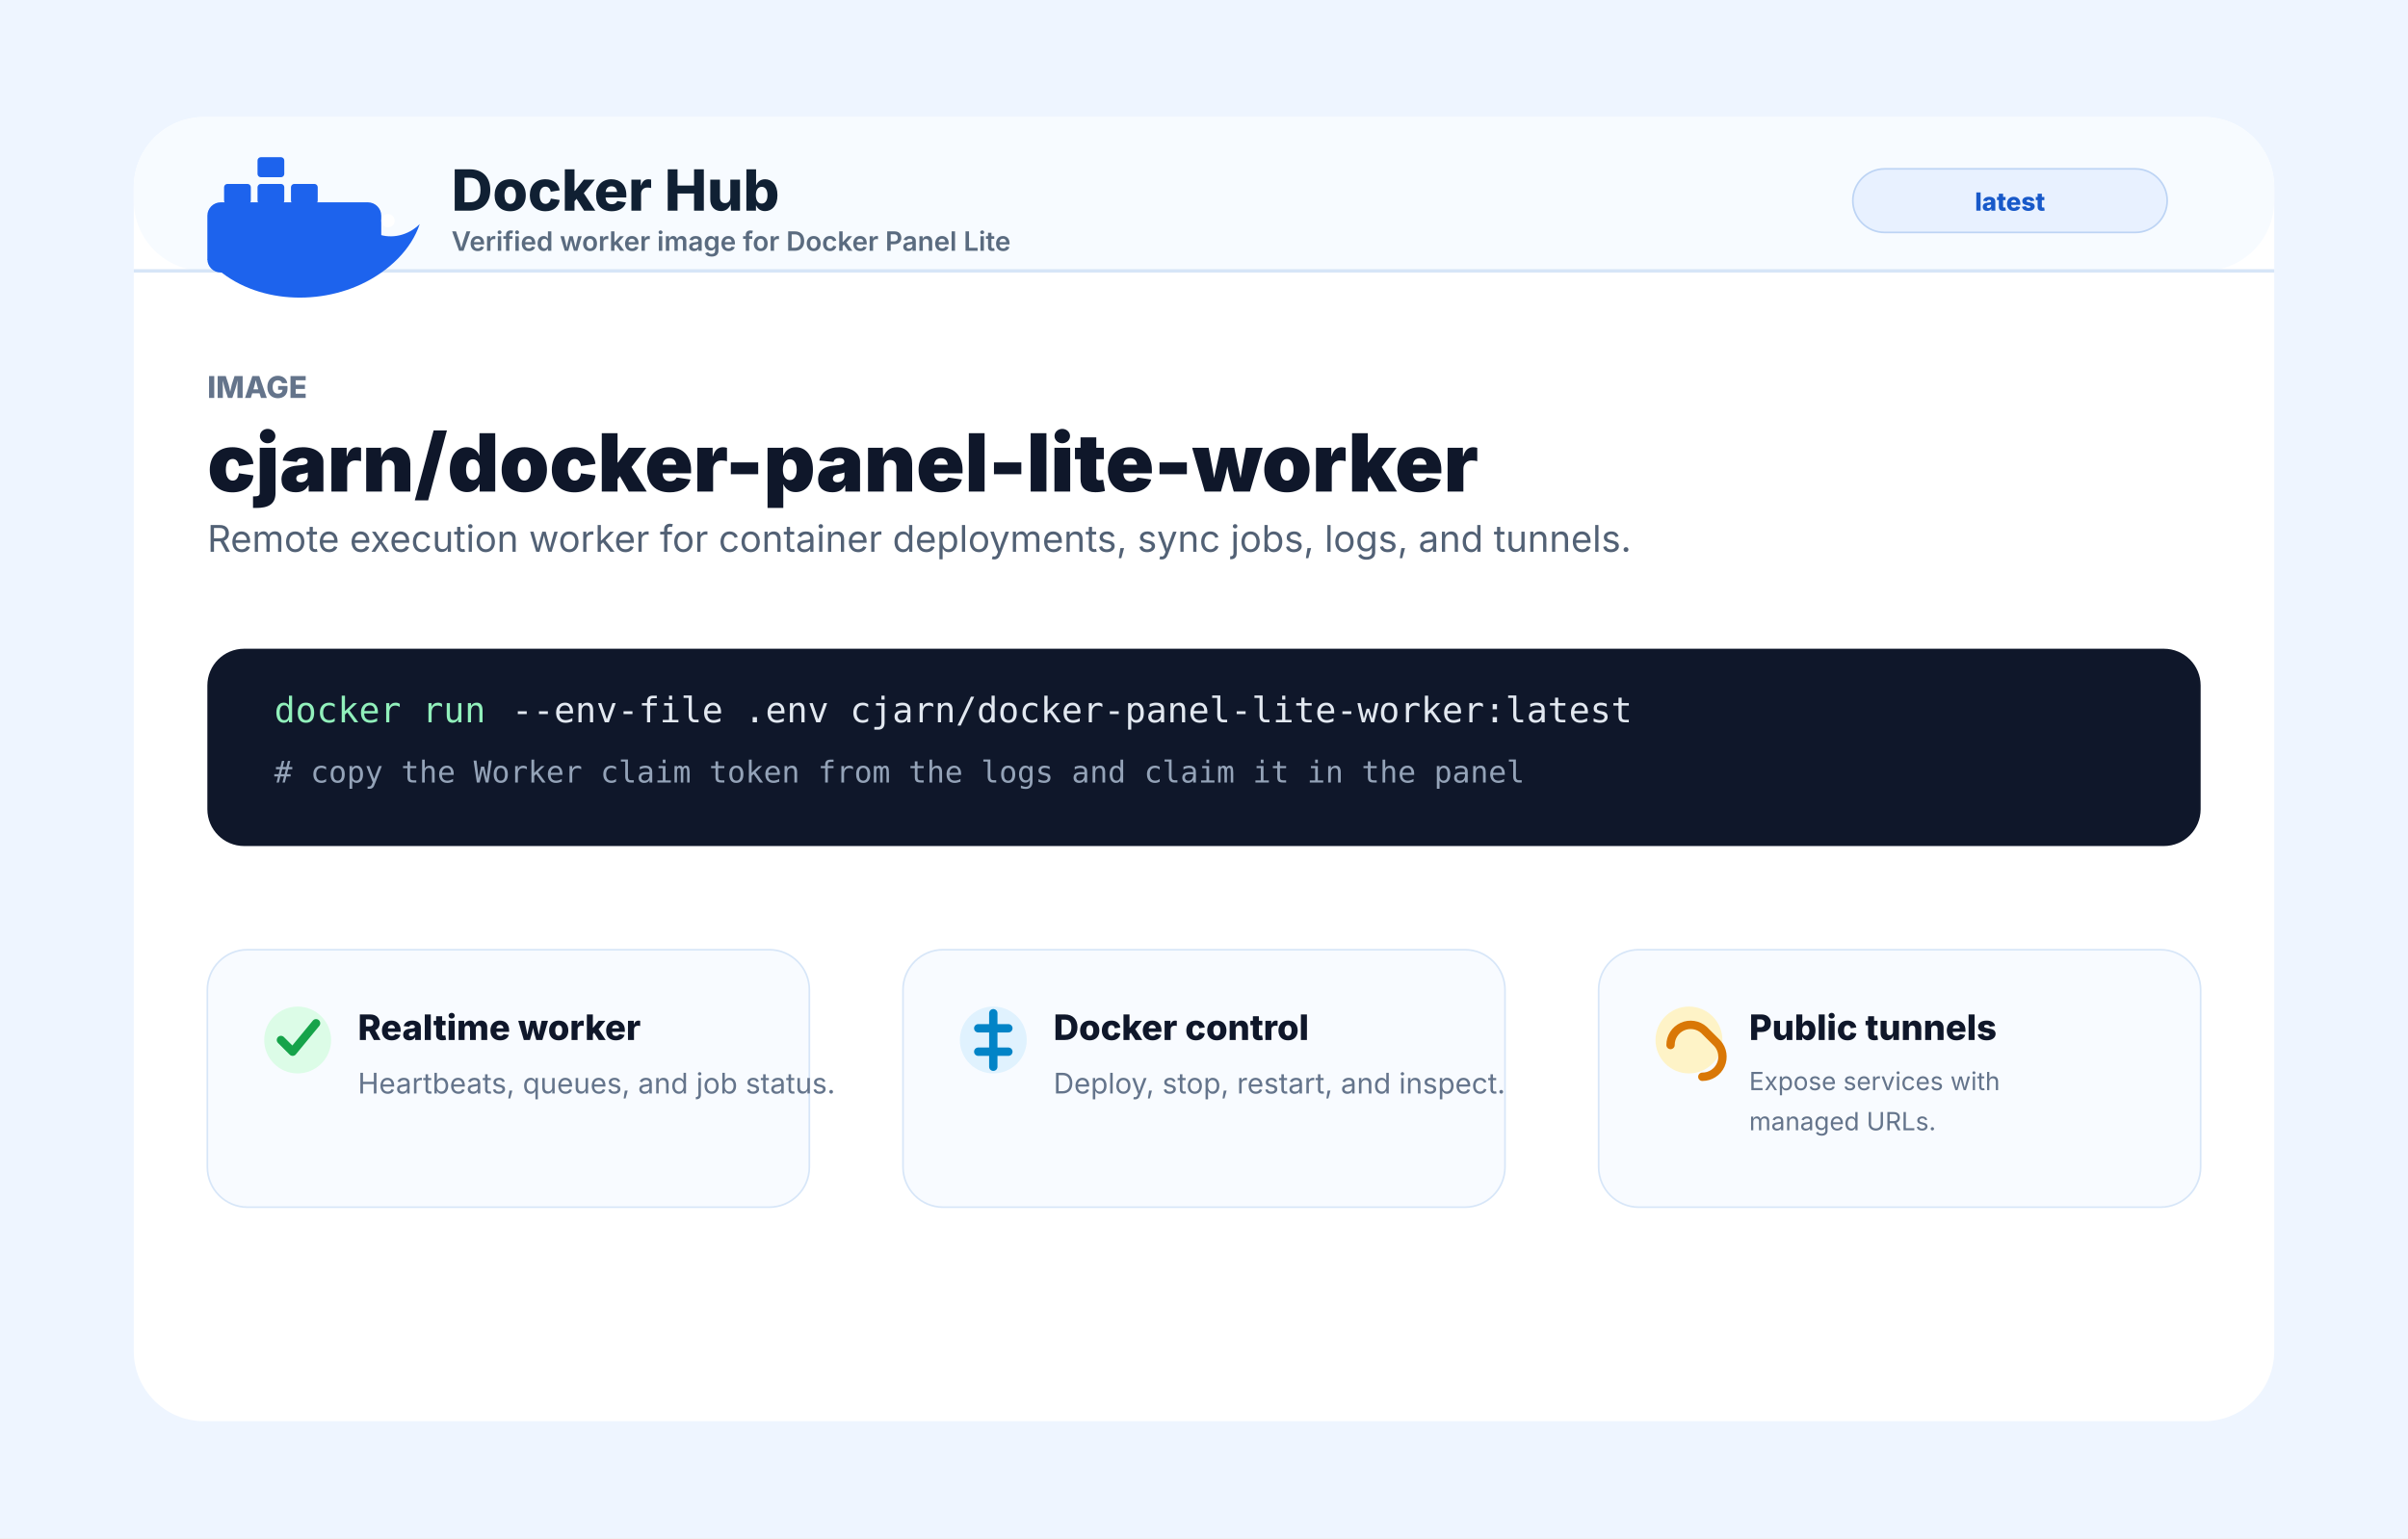
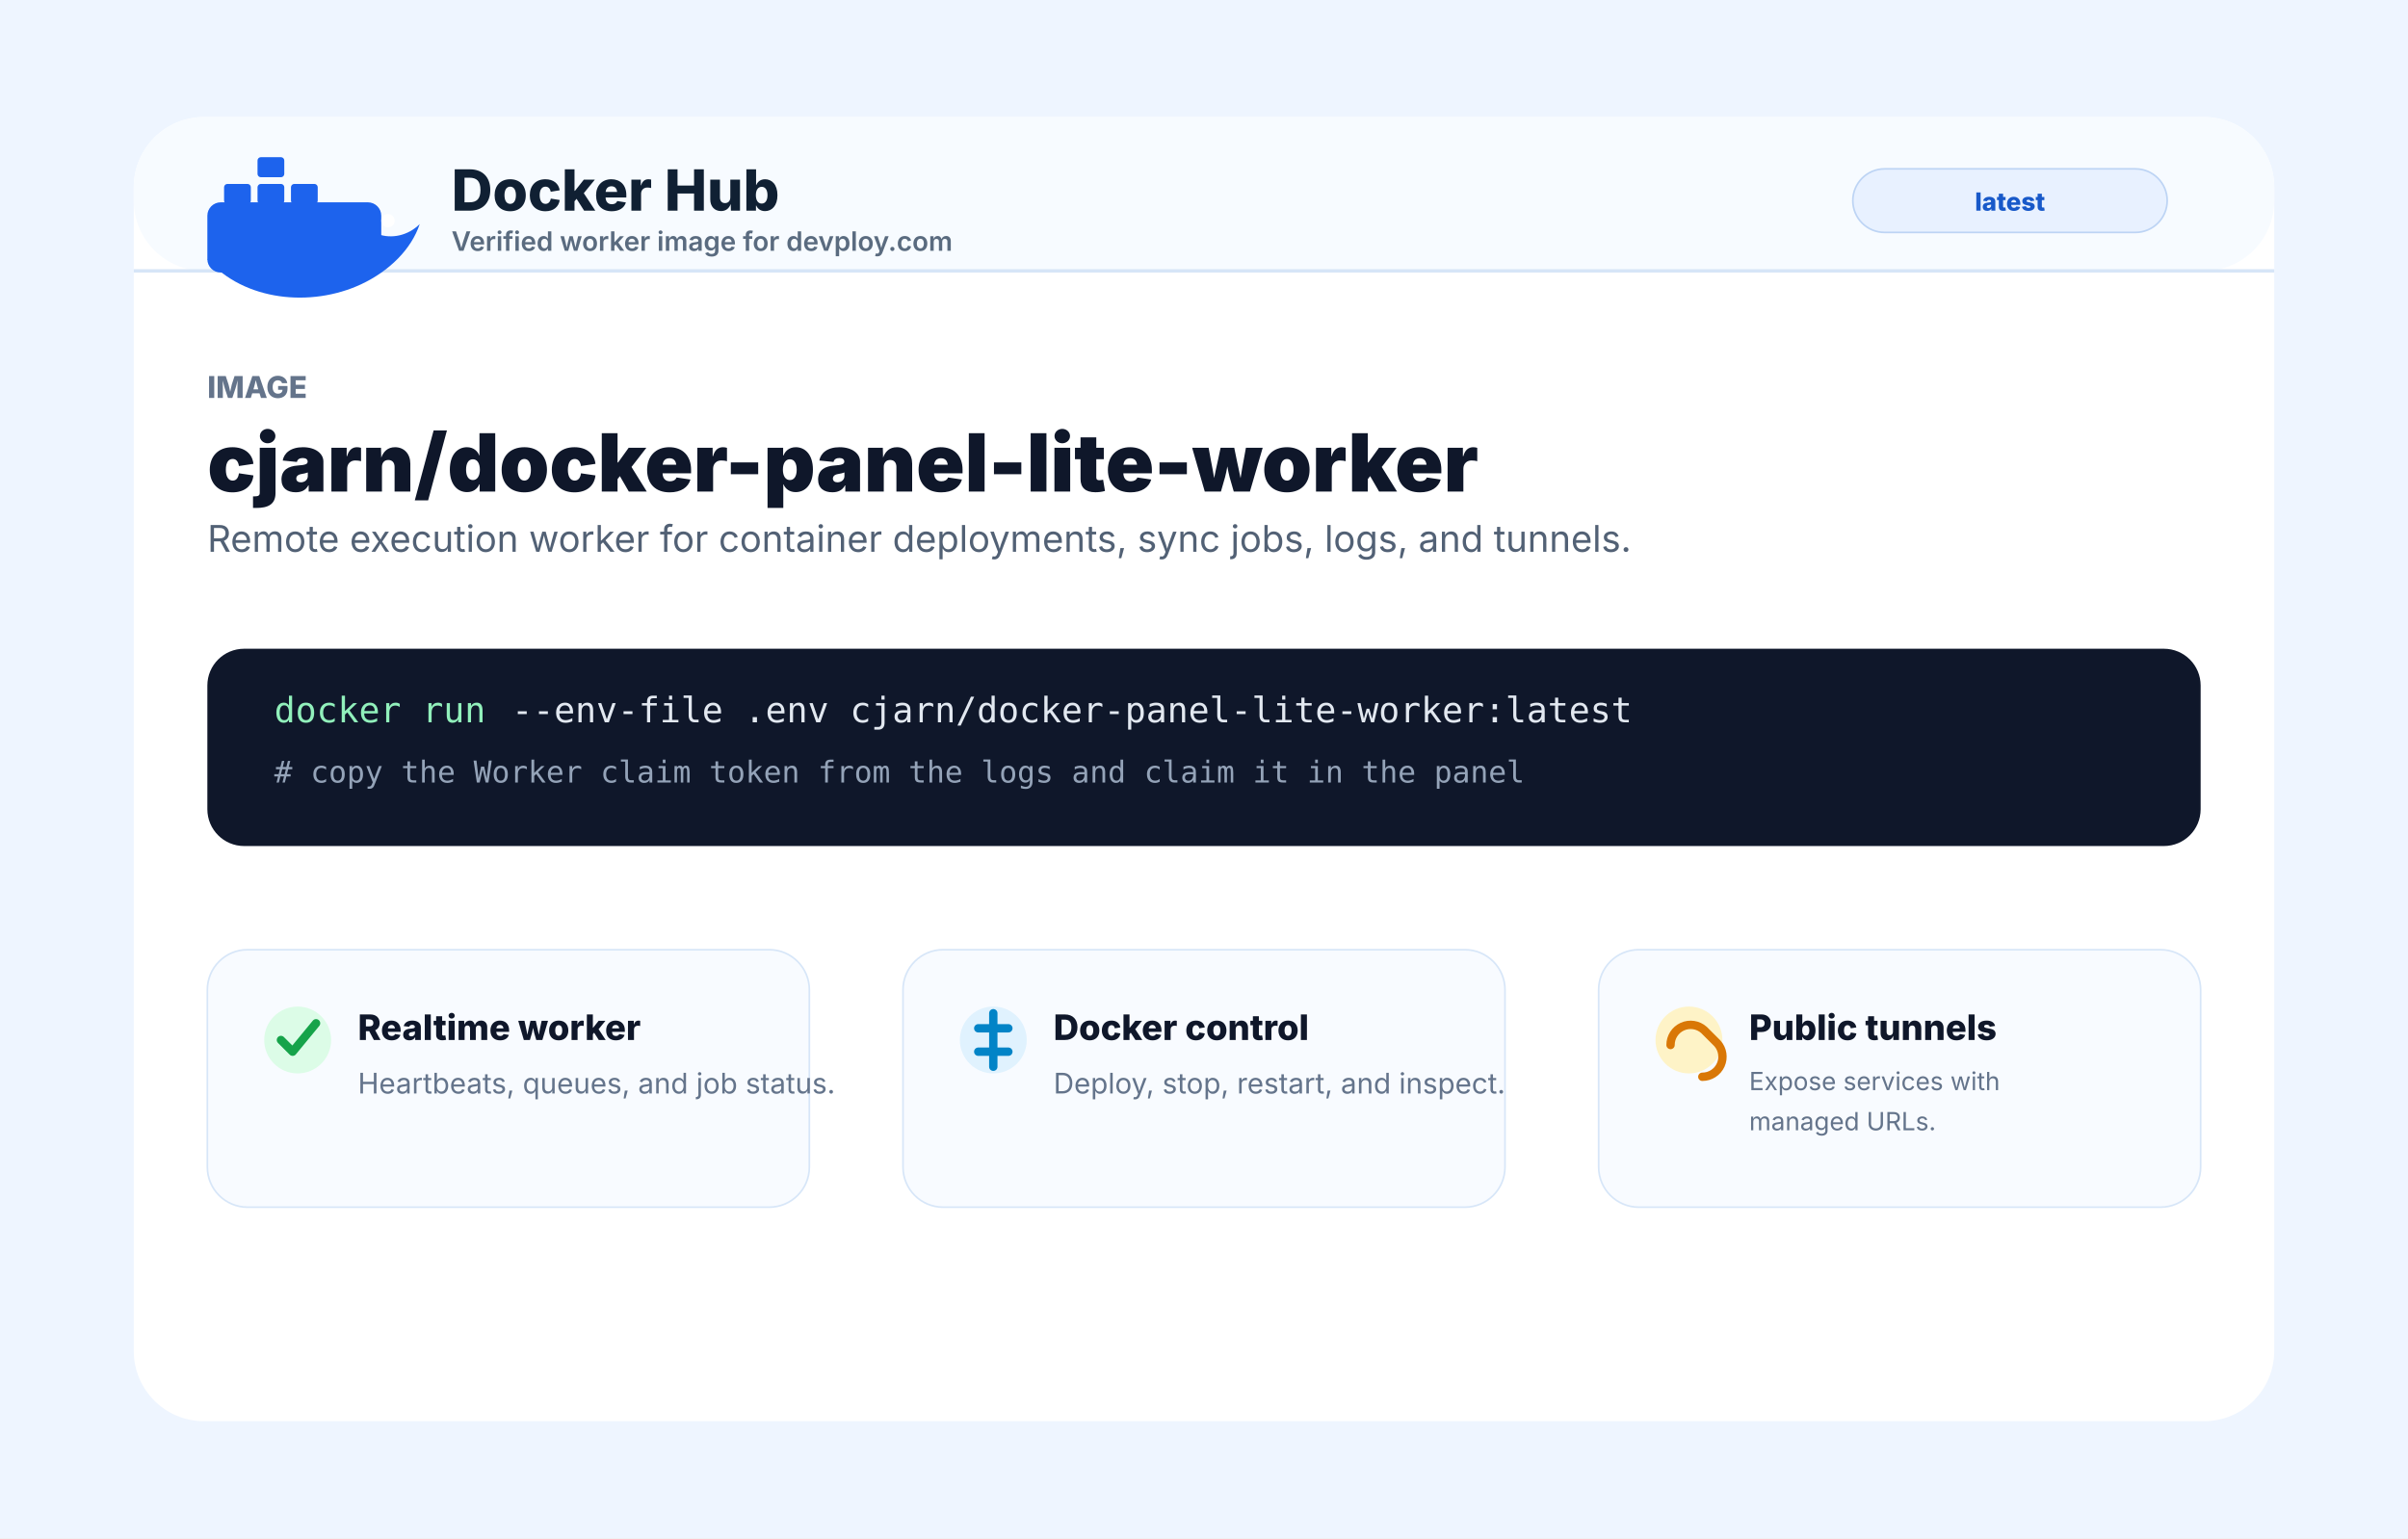
<svg xmlns="http://www.w3.org/2000/svg" width="1440" height="920" viewBox="0 0 1440 920" role="img" aria-labelledby="title desc">
  <rect width="1440" height="920" fill="#eef5ff" />
  <rect x="80" y="70" width="1280" height="780" rx="42" fill="#ffffff" />
  <rect x="80" y="70" width="1280" height="92" rx="42" fill="#f7fbff" />
  <path d="M80 162h1280" stroke="#d6e5f7" stroke-width="2" />
  <g transform="translate(124 101)">
    <rect x="0" y="20" width="104" height="42" rx="8" fill="#1d63ed" />
    <rect x="10" y="9" width="16" height="12" rx="2" fill="#1d63ed" />
    <rect x="30" y="9" width="16" height="12" rx="2" fill="#1d63ed" />
    <rect x="50" y="9" width="16" height="12" rx="2" fill="#1d63ed" />
    <rect x="30" y="-7" width="16" height="12" rx="2" fill="#1d63ed" />
    <path d="M14 45c17 22 65 23 88-6 8 3 18 1 25-6-5 15-18 28-35 36-30 14-70 10-92-15 5 0 10-3 14-9Z" fill="#1d63ed" />
    <circle cx="108" cy="31" r="4" fill="#ffffff" />
  </g>
  <text x="270" y="126" font-family="Inter, Arial, sans-serif" font-size="34" font-weight="800" fill="#102033">Docker Hub</text>
-   <text x="270" y="150" font-family="Inter, Arial, sans-serif" font-size="16" font-weight="600" fill="#5a6b7f">Verified worker image for Docker Panel Lite</text>
+   <text x="270" y="150" font-family="Inter, Arial, sans-serif" font-size="16" font-weight="600" fill="#5a6b7f">Verified worker image for devploy.com</text>
  <rect x="1108" y="101" width="188" height="38" rx="19" fill="#e8f1ff" stroke="#bdd4f4" />
  <text x="1202" y="126" text-anchor="middle" font-family="Inter, Arial, sans-serif" font-size="15" font-weight="800" fill="#1859c9">latest</text>
  <text x="124" y="238" font-family="Inter, Arial, sans-serif" font-size="18" font-weight="800" fill="#64748b">IMAGE</text>
  <text x="124" y="294" font-family="Inter, Arial, sans-serif" font-size="48" font-weight="850" fill="#0f172a">cjarn/docker-panel-lite-worker</text>
  <text x="124" y="330" font-family="Inter, Arial, sans-serif" font-size="22" fill="#526175">Remote execution worker for container deployments, sync jobs, logs, and tunnels.</text>
  <rect x="124" y="388" width="1192" height="118" rx="22" fill="#0f172a" />
  <text x="164" y="432" font-family="SFMono-Regular, Menlo, Consolas, monospace" font-size="21" fill="#91f0bb">docker run</text>
  <text x="306" y="432" font-family="SFMono-Regular, Menlo, Consolas, monospace" font-size="21" fill="#e2e8f0">--env-file .env cjarn/docker-panel-lite-worker:latest</text>
  <text x="164" y="468" font-family="SFMono-Regular, Menlo, Consolas, monospace" font-size="18" fill="#94a3b8"># copy the Worker claim token from the logs and claim it in the panel</text>
  <g transform="translate(124 568)">
    <rect width="360" height="154" rx="24" fill="#f8fbff" stroke="#d7e6f8" />
    <circle cx="54" cy="54" r="20" fill="#dcfce7" />
    <path d="m44 54 7 7 14-17" fill="none" stroke="#16a34a" stroke-width="5" stroke-linecap="round" stroke-linejoin="round" />
    <text x="90" y="54" font-family="Inter, Arial, sans-serif" font-size="21" font-weight="800" fill="#0f172a">Realtime worker</text>
    <text x="90" y="86" font-family="Inter, Arial, sans-serif" font-size="17" fill="#64748b">Heartbeats, queues, and job status.</text>
  </g>
  <g transform="translate(540 568)">
    <rect width="360" height="154" rx="24" fill="#f8fbff" stroke="#d7e6f8" />
    <circle cx="54" cy="54" r="20" fill="#e0f2fe" />
    <path d="M45 61h18M45 47h18M54 38v32" stroke="#0284c7" stroke-width="5" stroke-linecap="round" />
    <text x="90" y="54" font-family="Inter, Arial, sans-serif" font-size="21" font-weight="800" fill="#0f172a">Docker control</text>
    <text x="90" y="86" font-family="Inter, Arial, sans-serif" font-size="17" fill="#64748b">Deploy, stop, restart, and inspect.</text>
  </g>
  <g transform="translate(956 568)">
    <rect width="360" height="154" rx="24" fill="#f8fbff" stroke="#d7e6f8" />
    <circle cx="54" cy="54" r="20" fill="#fef3c7" />
    <path d="M43 57a12 12 0 0 1 20-9l8 8a12 12 0 0 1-9 20" fill="none" stroke="#d97706" stroke-width="5" stroke-linecap="round" />
    <text x="90" y="54" font-family="Inter, Arial, sans-serif" font-size="21" font-weight="800" fill="#0f172a">Public tunnels</text>
    <text x="90" y="84" font-family="Inter, Arial, sans-serif" font-size="15" fill="#64748b">Expose services with</text>
    <text x="90" y="108" font-family="Inter, Arial, sans-serif" font-size="15" fill="#64748b">managed URLs.</text>
  </g>
</svg>
